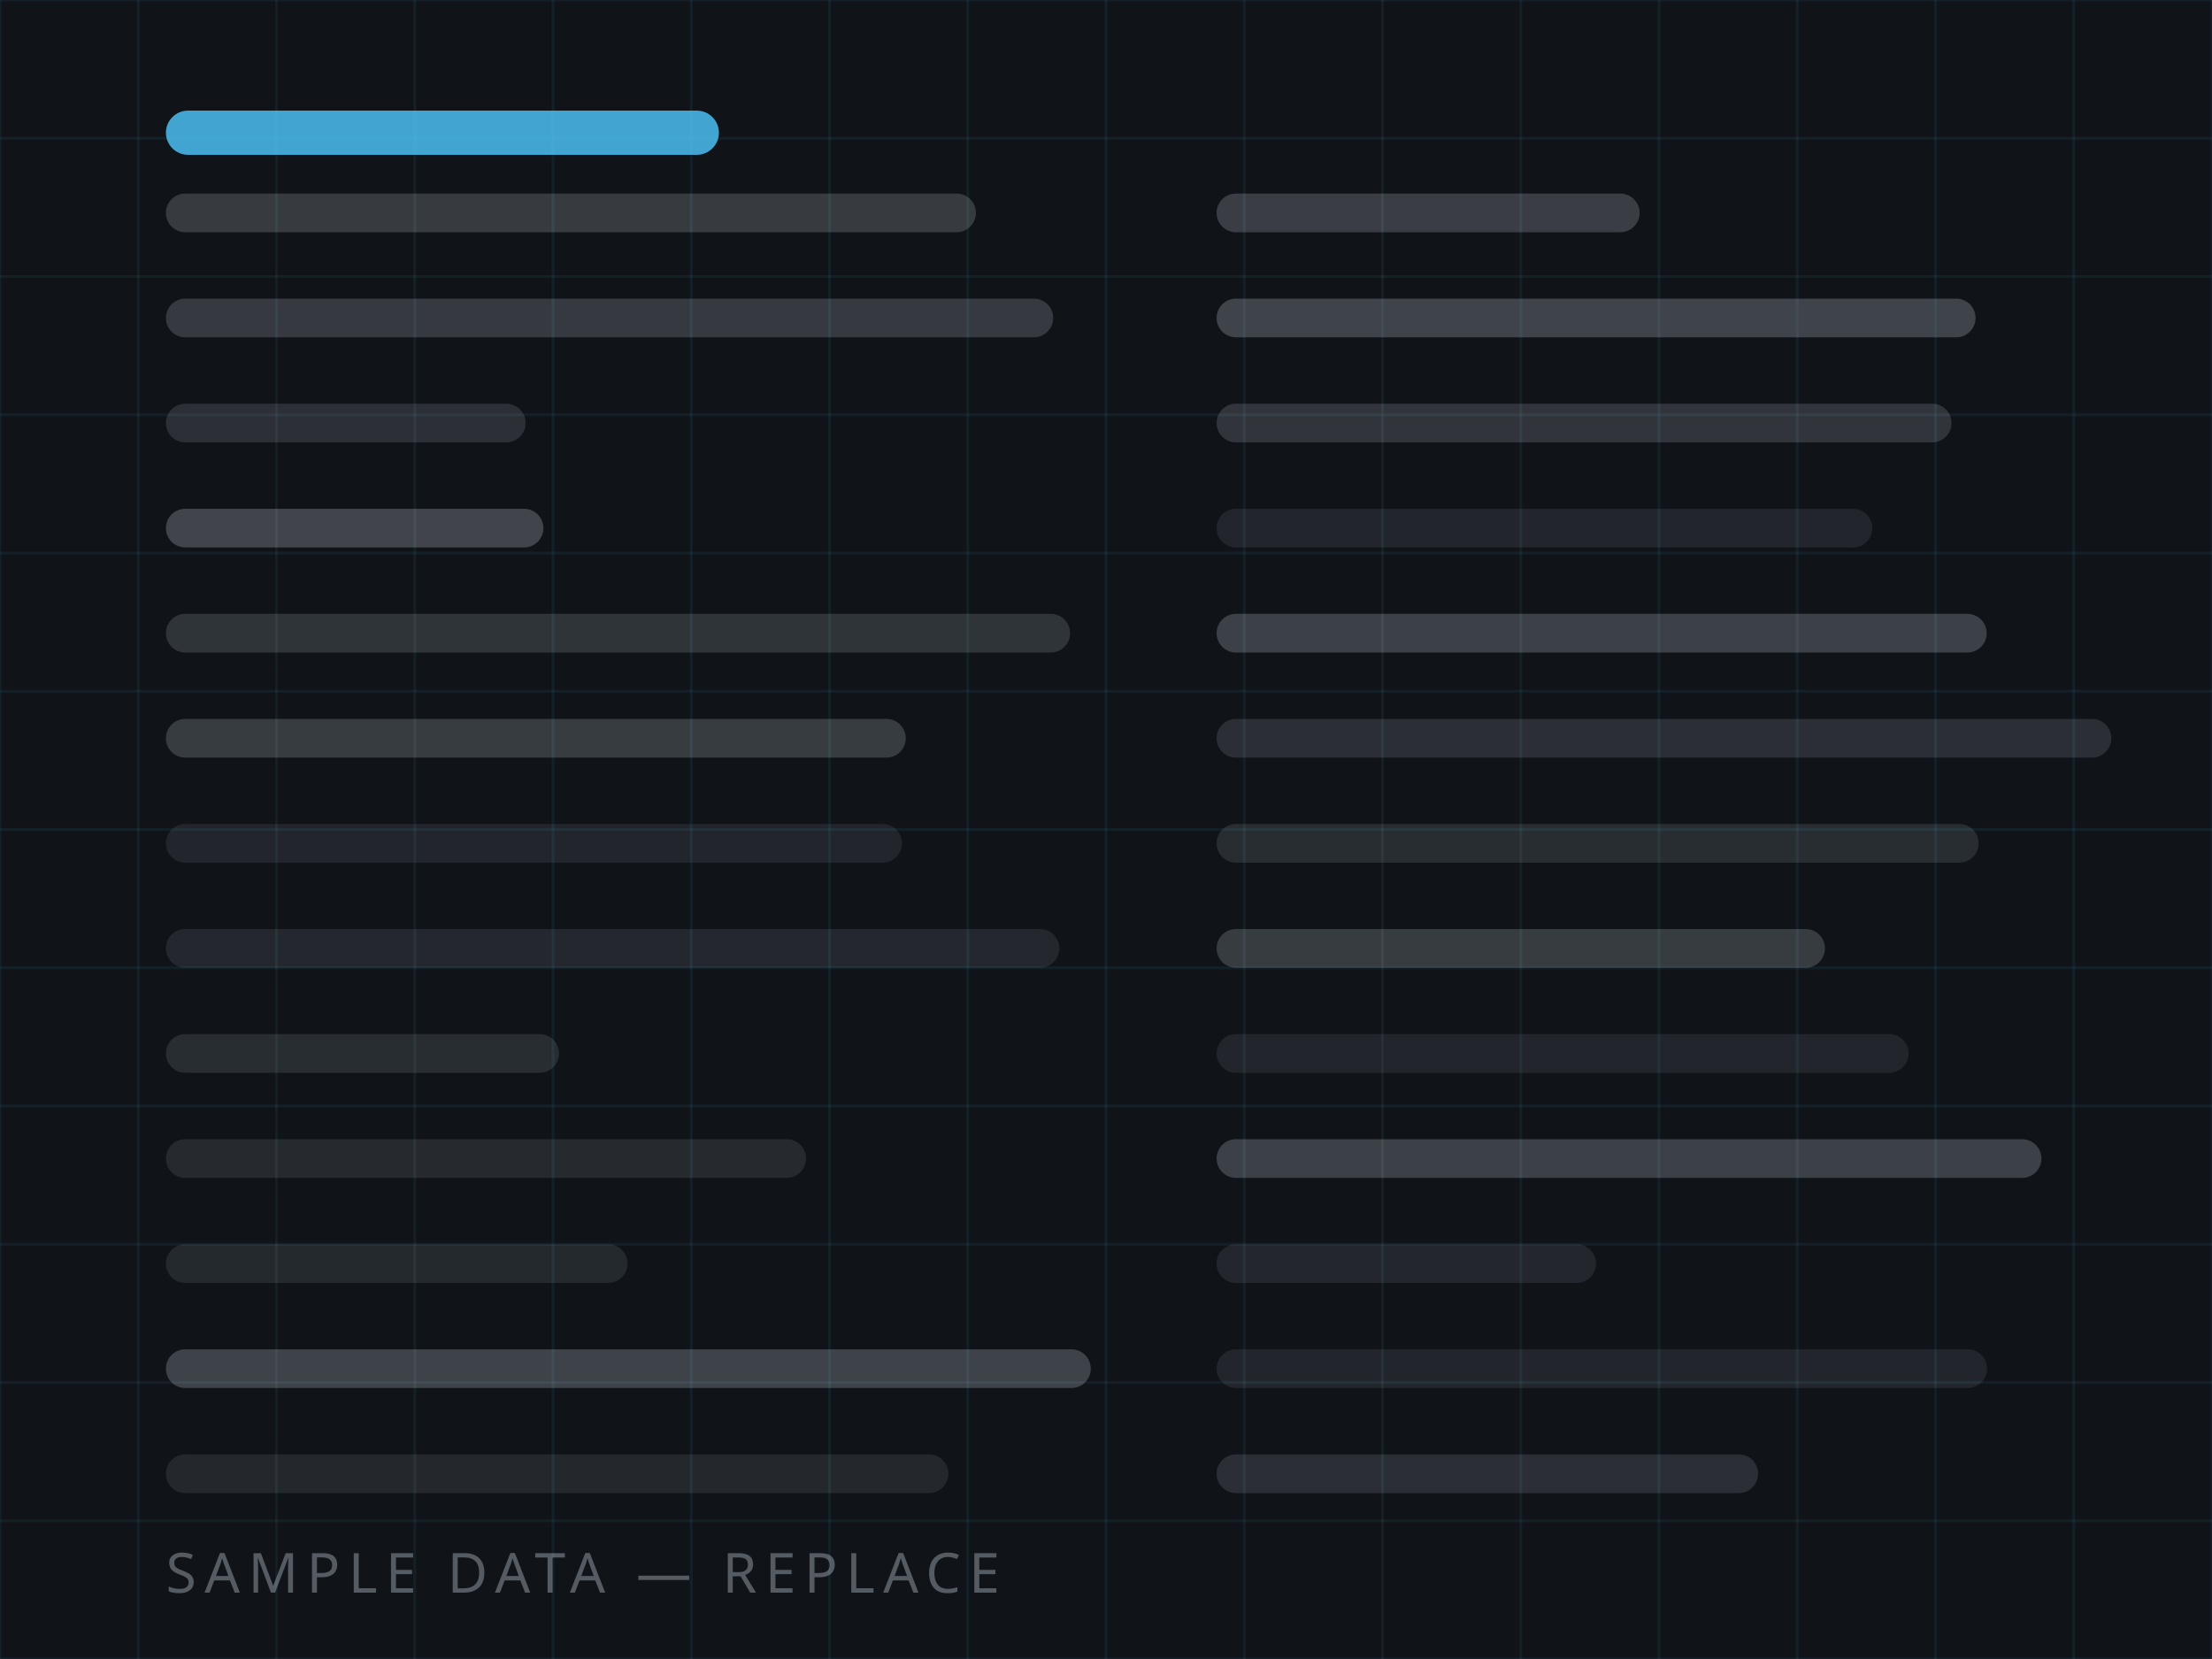
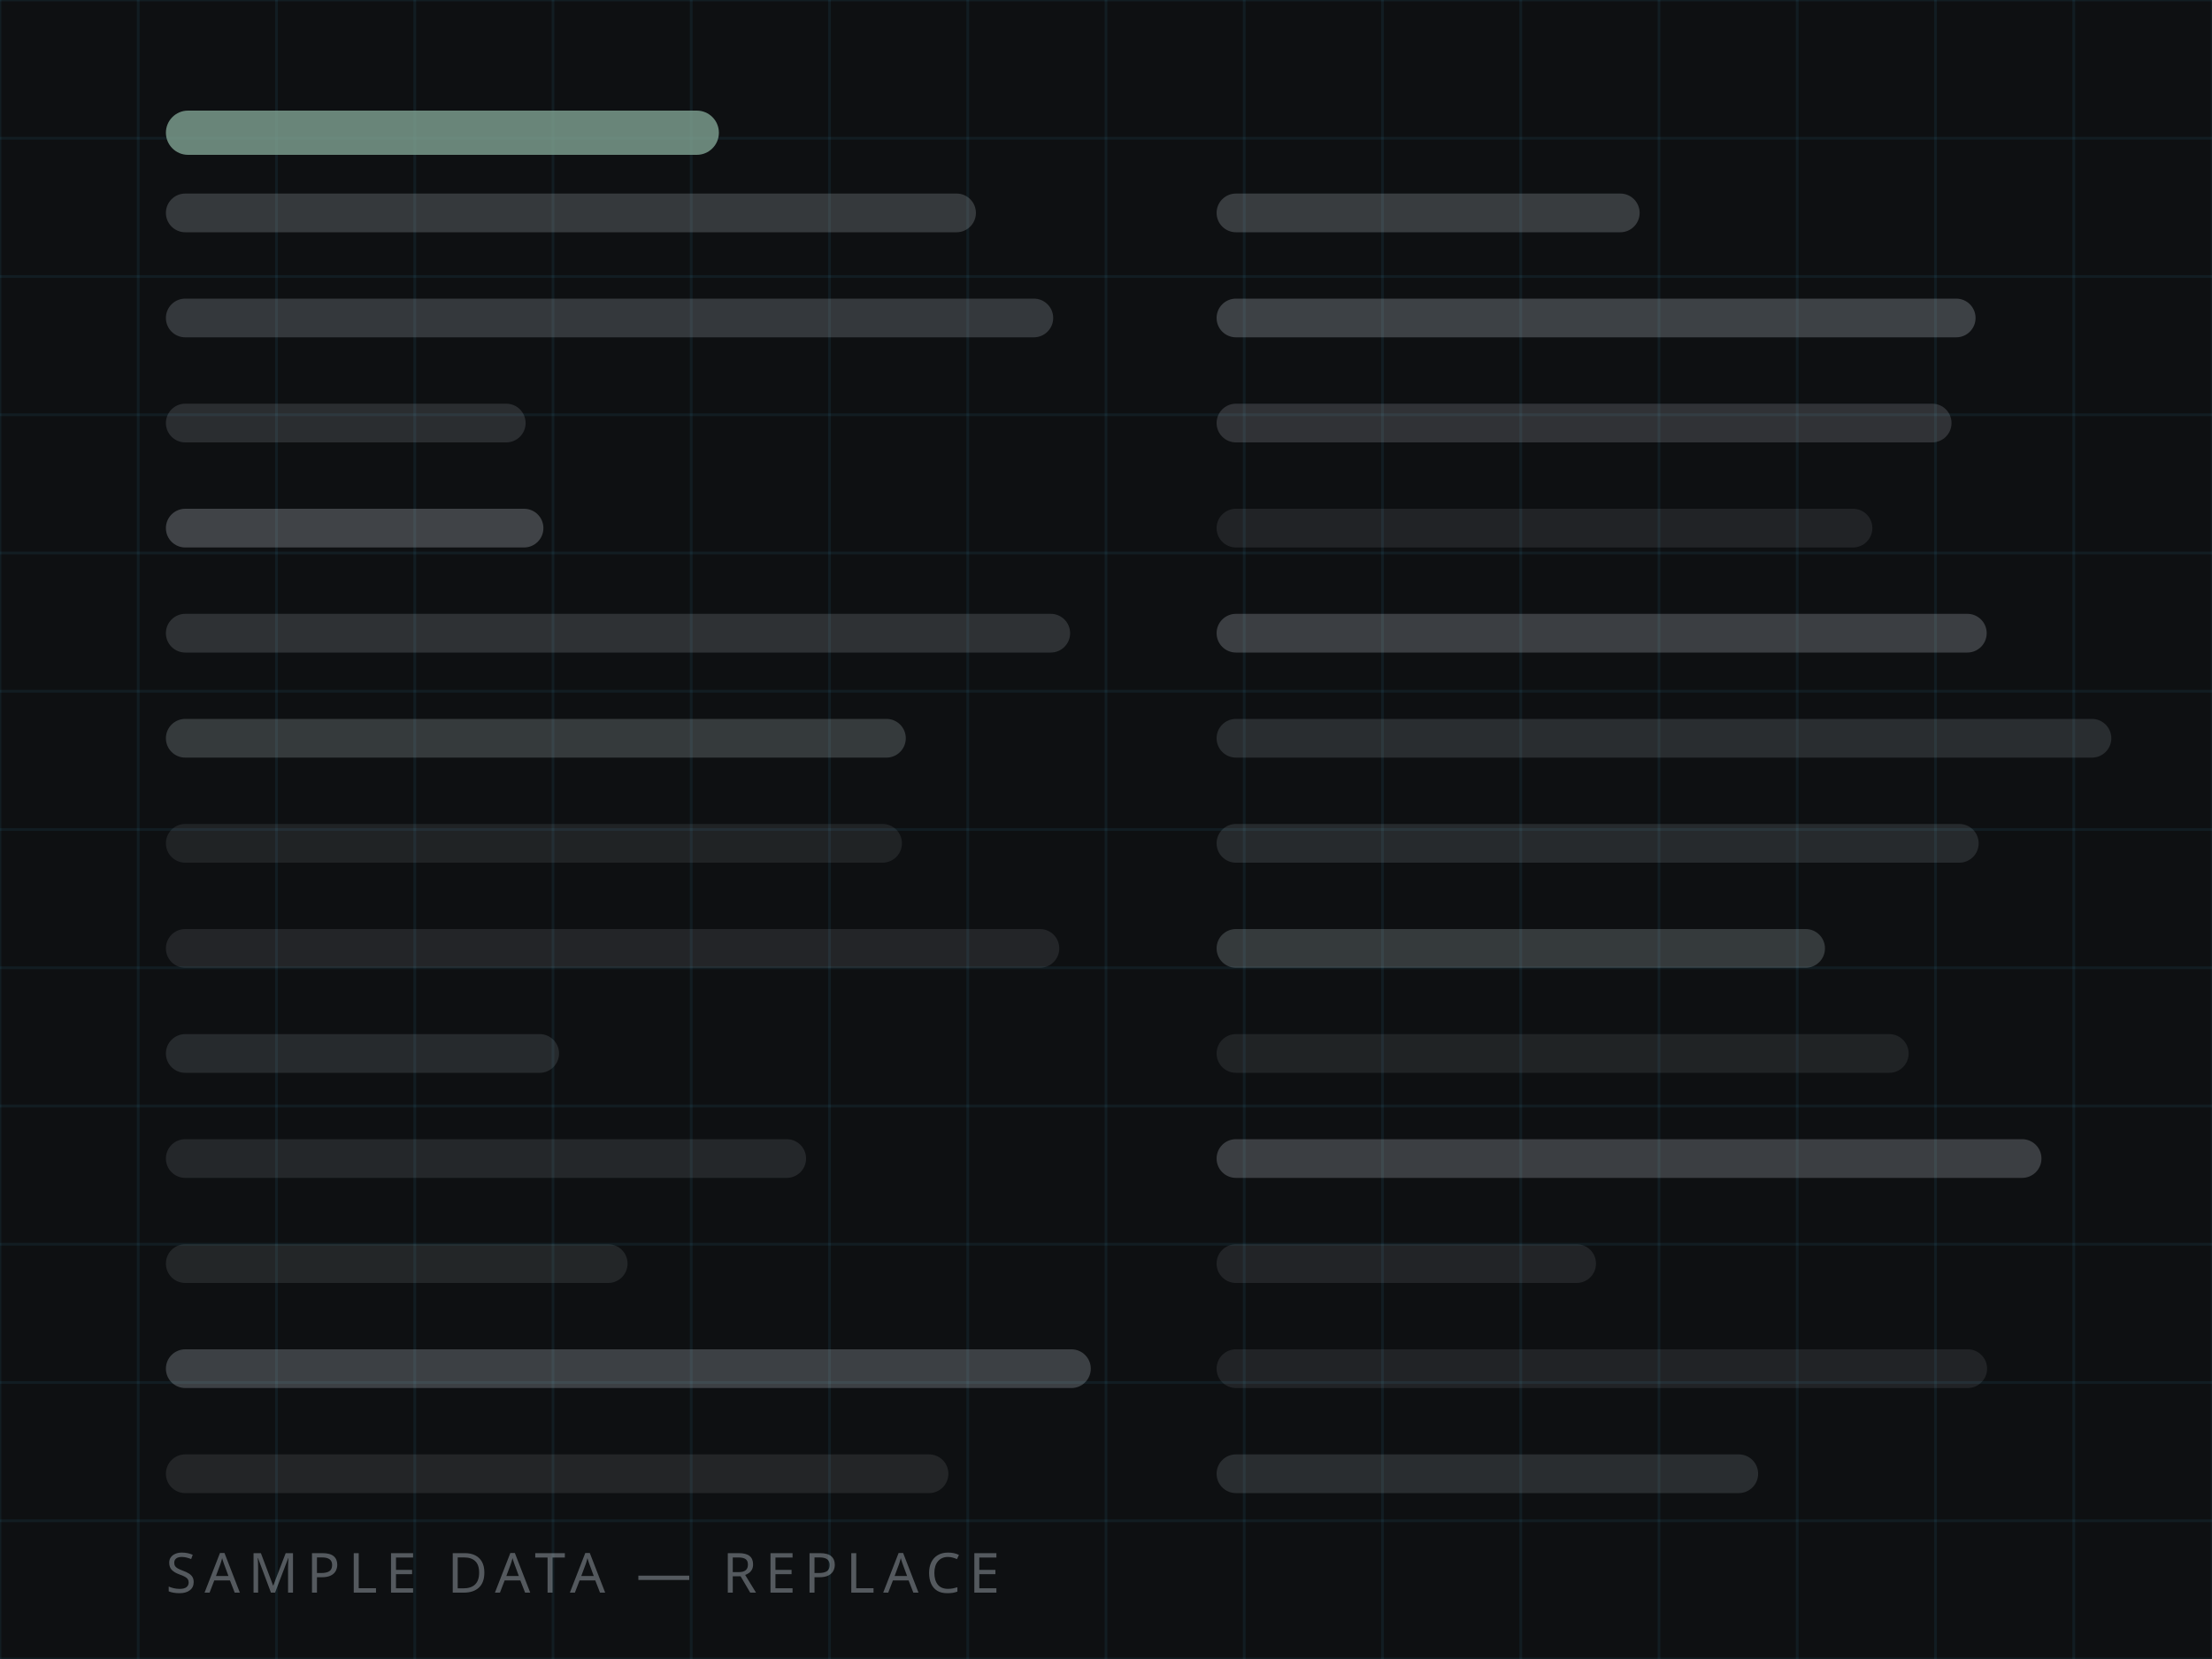
<svg xmlns="http://www.w3.org/2000/svg" viewBox="0 0 800 600" width="800" height="600">
-   <rect width="800" height="600" fill="#101318" />
+   <rect width="800" height="600" fill="#0E1012" />
  <line x1="0" y1="0" x2="0" y2="600" stroke="rgba(79,201,255,0.07)" />
  <line x1="50" y1="0" x2="50" y2="600" stroke="rgba(79,201,255,0.07)" />
  <line x1="100" y1="0" x2="100" y2="600" stroke="rgba(79,201,255,0.07)" />
  <line x1="150" y1="0" x2="150" y2="600" stroke="rgba(79,201,255,0.07)" />
  <line x1="200" y1="0" x2="200" y2="600" stroke="rgba(79,201,255,0.07)" />
  <line x1="250" y1="0" x2="250" y2="600" stroke="rgba(79,201,255,0.07)" />
  <line x1="300" y1="0" x2="300" y2="600" stroke="rgba(79,201,255,0.07)" />
  <line x1="350" y1="0" x2="350" y2="600" stroke="rgba(79,201,255,0.07)" />
  <line x1="400" y1="0" x2="400" y2="600" stroke="rgba(79,201,255,0.07)" />
  <line x1="450" y1="0" x2="450" y2="600" stroke="rgba(79,201,255,0.07)" />
  <line x1="500" y1="0" x2="500" y2="600" stroke="rgba(79,201,255,0.07)" />
  <line x1="550" y1="0" x2="550" y2="600" stroke="rgba(79,201,255,0.07)" />
  <line x1="600" y1="0" x2="600" y2="600" stroke="rgba(79,201,255,0.07)" />
  <line x1="650" y1="0" x2="650" y2="600" stroke="rgba(79,201,255,0.07)" />
  <line x1="700" y1="0" x2="700" y2="600" stroke="rgba(79,201,255,0.07)" />
  <line x1="750" y1="0" x2="750" y2="600" stroke="rgba(79,201,255,0.07)" />
  <line x1="800" y1="0" x2="800" y2="600" stroke="rgba(79,201,255,0.07)" />
  <line x1="0" y1="0" x2="800" y2="0" stroke="rgba(79,201,255,0.07)" />
  <line x1="0" y1="50" x2="800" y2="50" stroke="rgba(79,201,255,0.07)" />
  <line x1="0" y1="100" x2="800" y2="100" stroke="rgba(79,201,255,0.07)" />
  <line x1="0" y1="150" x2="800" y2="150" stroke="rgba(79,201,255,0.07)" />
  <line x1="0" y1="200" x2="800" y2="200" stroke="rgba(79,201,255,0.07)" />
  <line x1="0" y1="250" x2="800" y2="250" stroke="rgba(79,201,255,0.07)" />
  <line x1="0" y1="300" x2="800" y2="300" stroke="rgba(79,201,255,0.07)" />
  <line x1="0" y1="350" x2="800" y2="350" stroke="rgba(79,201,255,0.07)" />
  <line x1="0" y1="400" x2="800" y2="400" stroke="rgba(79,201,255,0.07)" />
  <line x1="0" y1="450" x2="800" y2="450" stroke="rgba(79,201,255,0.07)" />
  <line x1="0" y1="500" x2="800" y2="500" stroke="rgba(79,201,255,0.07)" />
  <line x1="0" y1="550" x2="800" y2="550" stroke="rgba(79,201,255,0.07)" />
  <line x1="0" y1="600" x2="800" y2="600" stroke="rgba(79,201,255,0.07)" />
  <rect x="60" y="70" width="292.951" height="14" rx="7" fill="rgba(215,226,234,0.195)" />
  <rect x="440" y="70" width="152.999" height="14" rx="7" fill="rgba(215,226,234,0.21)" />
  <rect x="60" y="108" width="320.904" height="14" rx="7" fill="rgba(215,226,234,0.192)" />
  <rect x="440" y="108" width="274.49" height="14" rx="7" fill="rgba(215,226,234,0.235)" />
  <rect x="60" y="146" width="130.093" height="14" rx="7" fill="rgba(215,226,234,0.141)" />
  <rect x="440" y="146" width="265.797" height="14" rx="7" fill="rgba(215,226,234,0.167)" />
  <rect x="60" y="184" width="136.531" height="14" rx="7" fill="rgba(215,226,234,0.246)" />
  <rect x="440" y="184" width="237.163" height="14" rx="7" fill="rgba(215,226,234,0.095)" />
  <rect x="60" y="222" width="327.024" height="14" rx="7" fill="rgba(215,226,234,0.16)" />
  <rect x="440" y="222" width="278.514" height="14" rx="7" fill="rgba(215,226,234,0.223)" />
  <rect x="60" y="260" width="267.593" height="14" rx="7" fill="rgba(215,226,234,0.199)" />
  <rect x="440" y="260" width="323.589" height="14" rx="7" fill="rgba(215,226,234,0.138)" />
  <rect x="60" y="298" width="266.195" height="14" rx="7" fill="rgba(215,226,234,0.092)" />
  <rect x="440" y="298" width="275.61" height="14" rx="7" fill="rgba(215,226,234,0.124)" />
  <rect x="60" y="336" width="323.105" height="14" rx="7" fill="rgba(215,226,234,0.105)" />
  <rect x="440" y="336" width="220.022" height="14" rx="7" fill="rgba(215,226,234,0.199)" />
  <rect x="60" y="374" width="142.187" height="14" rx="7" fill="rgba(215,226,234,0.125)" />
  <rect x="440" y="374" width="250.288" height="14" rx="7" fill="rgba(215,226,234,0.09)" />
  <rect x="60" y="412" width="231.526" height="14" rx="7" fill="rgba(215,226,234,0.112)" />
  <rect x="440" y="412" width="298.322" height="14" rx="7" fill="rgba(215,226,234,0.224)" />
  <rect x="60" y="450" width="166.964" height="14" rx="7" fill="rgba(215,226,234,0.106)" />
  <rect x="440" y="450" width="137.213" height="14" rx="7" fill="rgba(215,226,234,0.1)" />
  <rect x="60" y="488" width="334.497" height="14" rx="7" fill="rgba(215,226,234,0.23)" />
  <rect x="440" y="488" width="278.658" height="14" rx="7" fill="rgba(215,226,234,0.095)" />
  <rect x="60" y="526" width="282.995" height="14" rx="7" fill="rgba(215,226,234,0.102)" />
  <rect x="440" y="526" width="195.858" height="14" rx="7" fill="rgba(215,226,234,0.137)" />
-   <rect x="60" y="40" width="200" height="16" rx="8" fill="#4FC9FF" opacity="0.8" />
+   <rect x="60" y="40" width="200" height="16" rx="8" fill="#7FA292" opacity="0.8" />
  <text x="60" y="576" font-family="Kanit,sans-serif" font-size="20" fill="rgba(215,226,234,0.35)" letter-spacing="3">SAMPLE DATA — REPLACE</text>
</svg>
